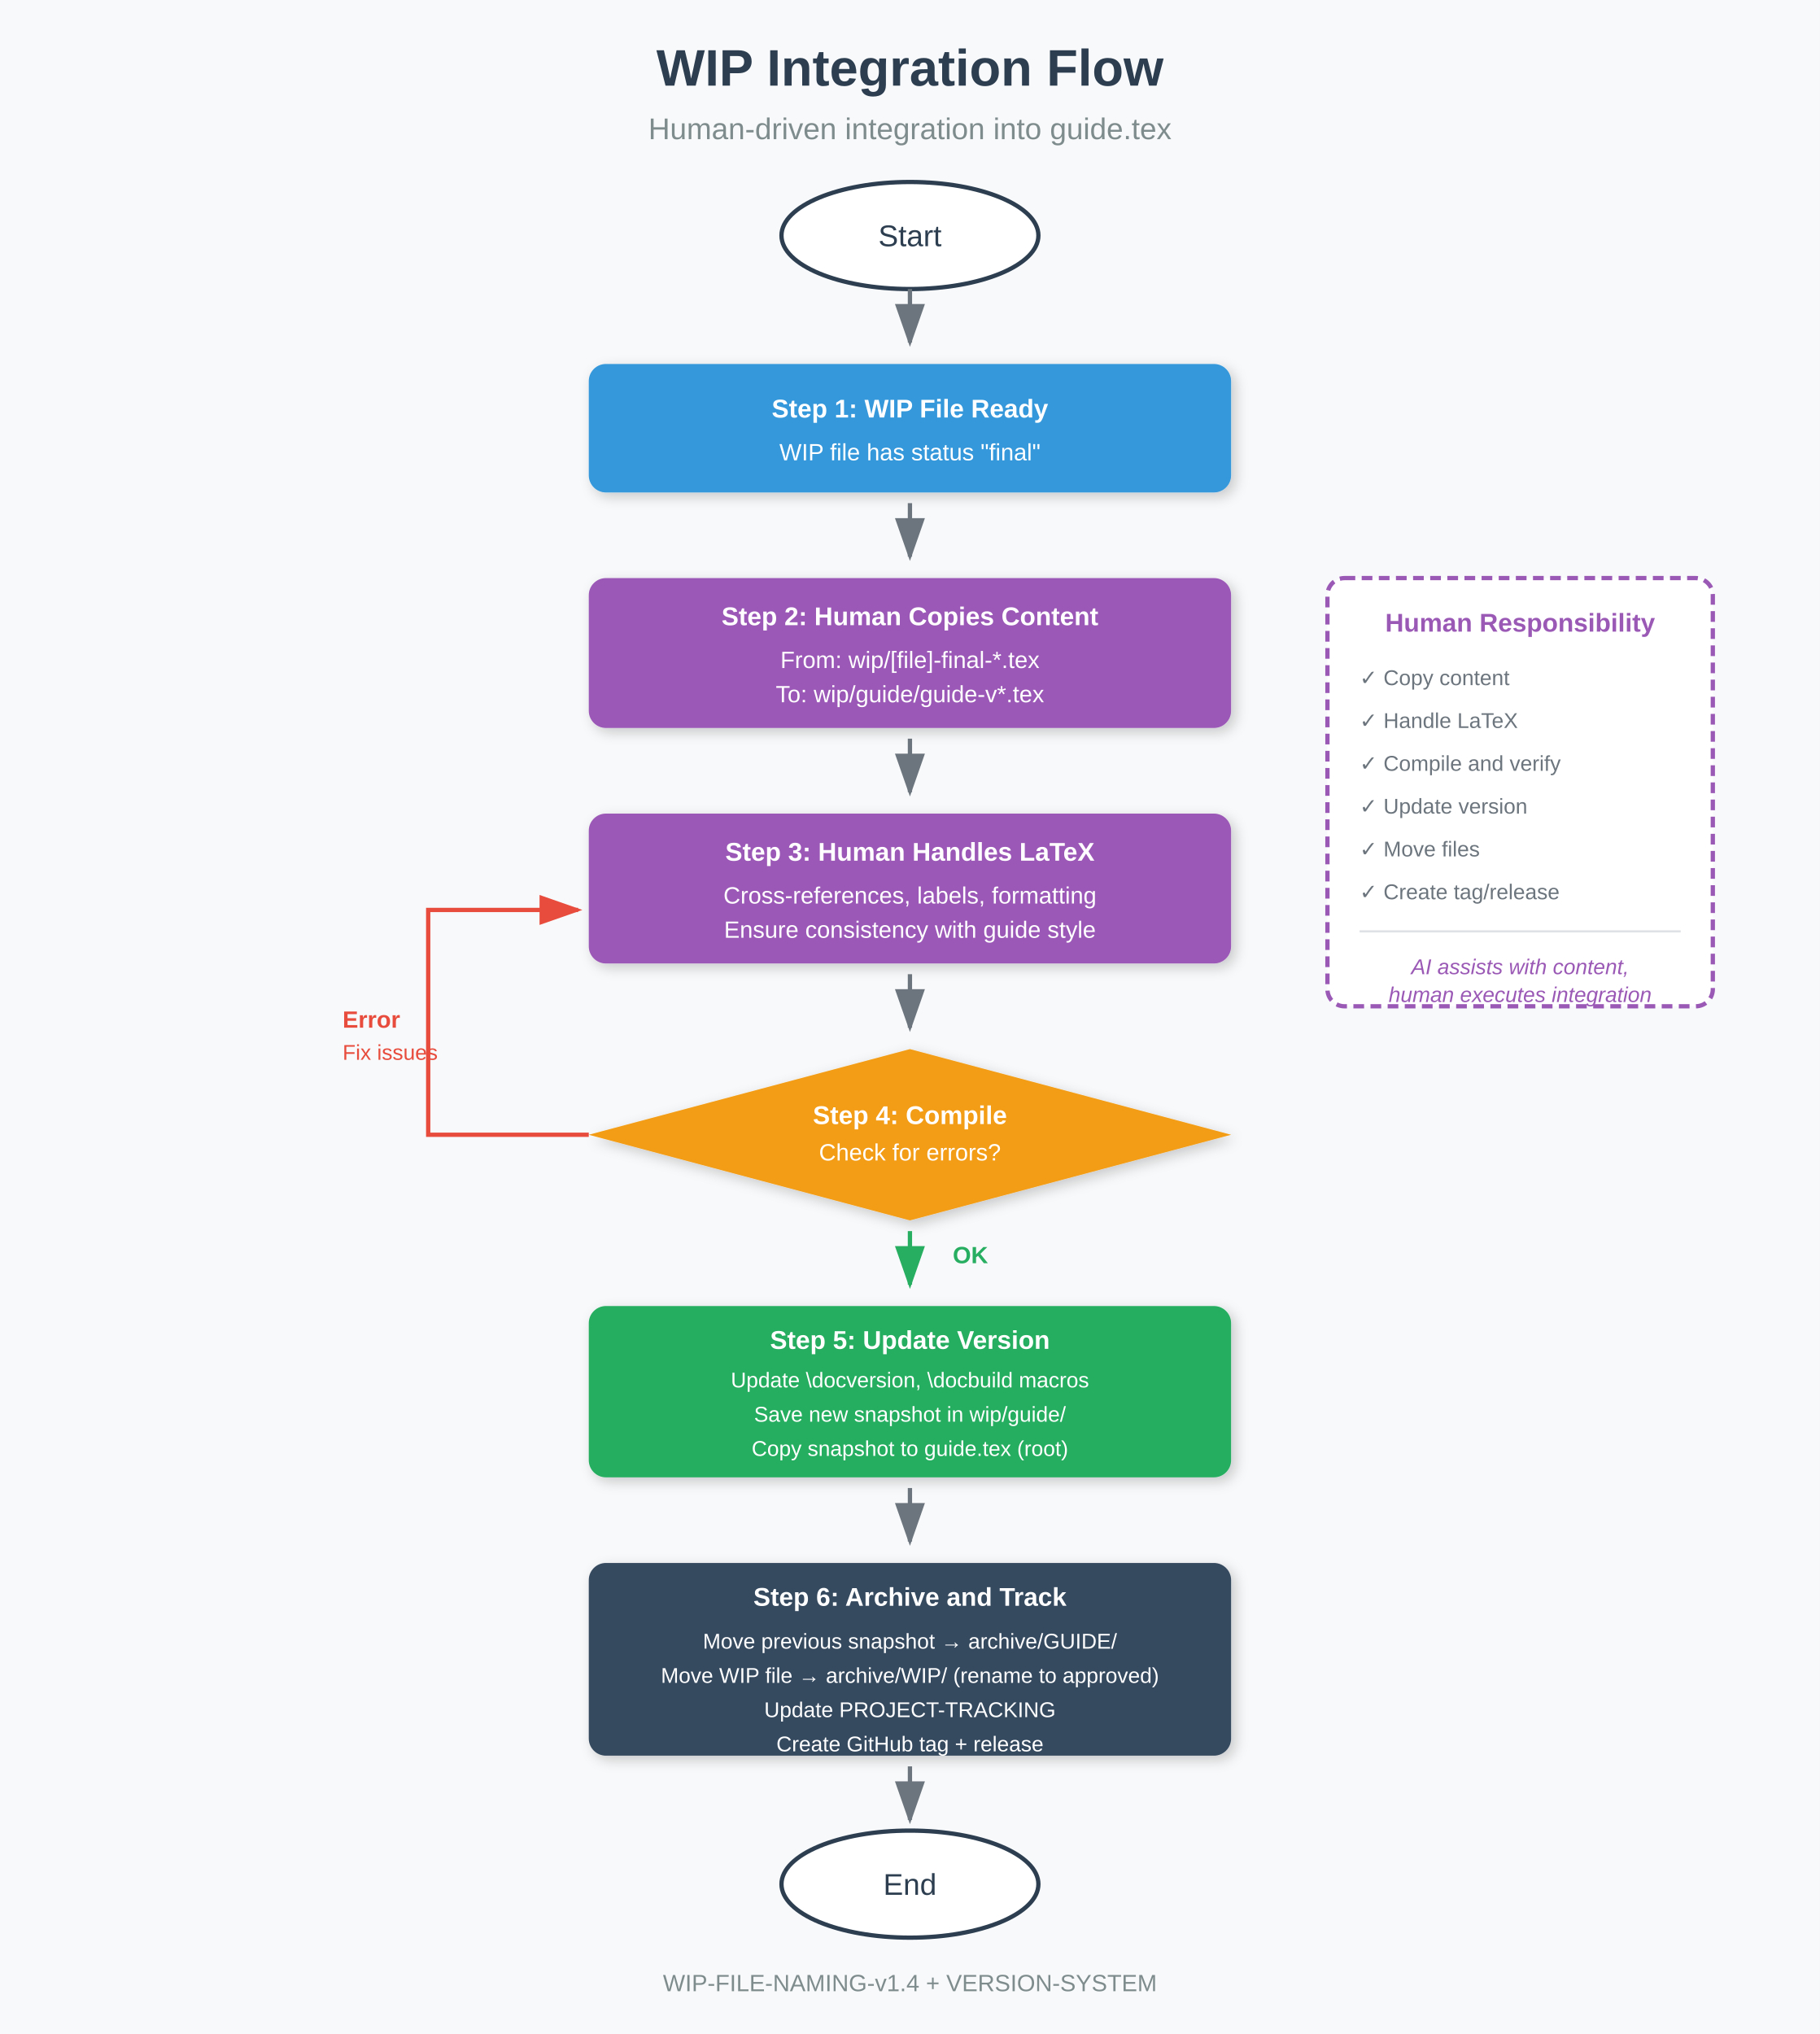
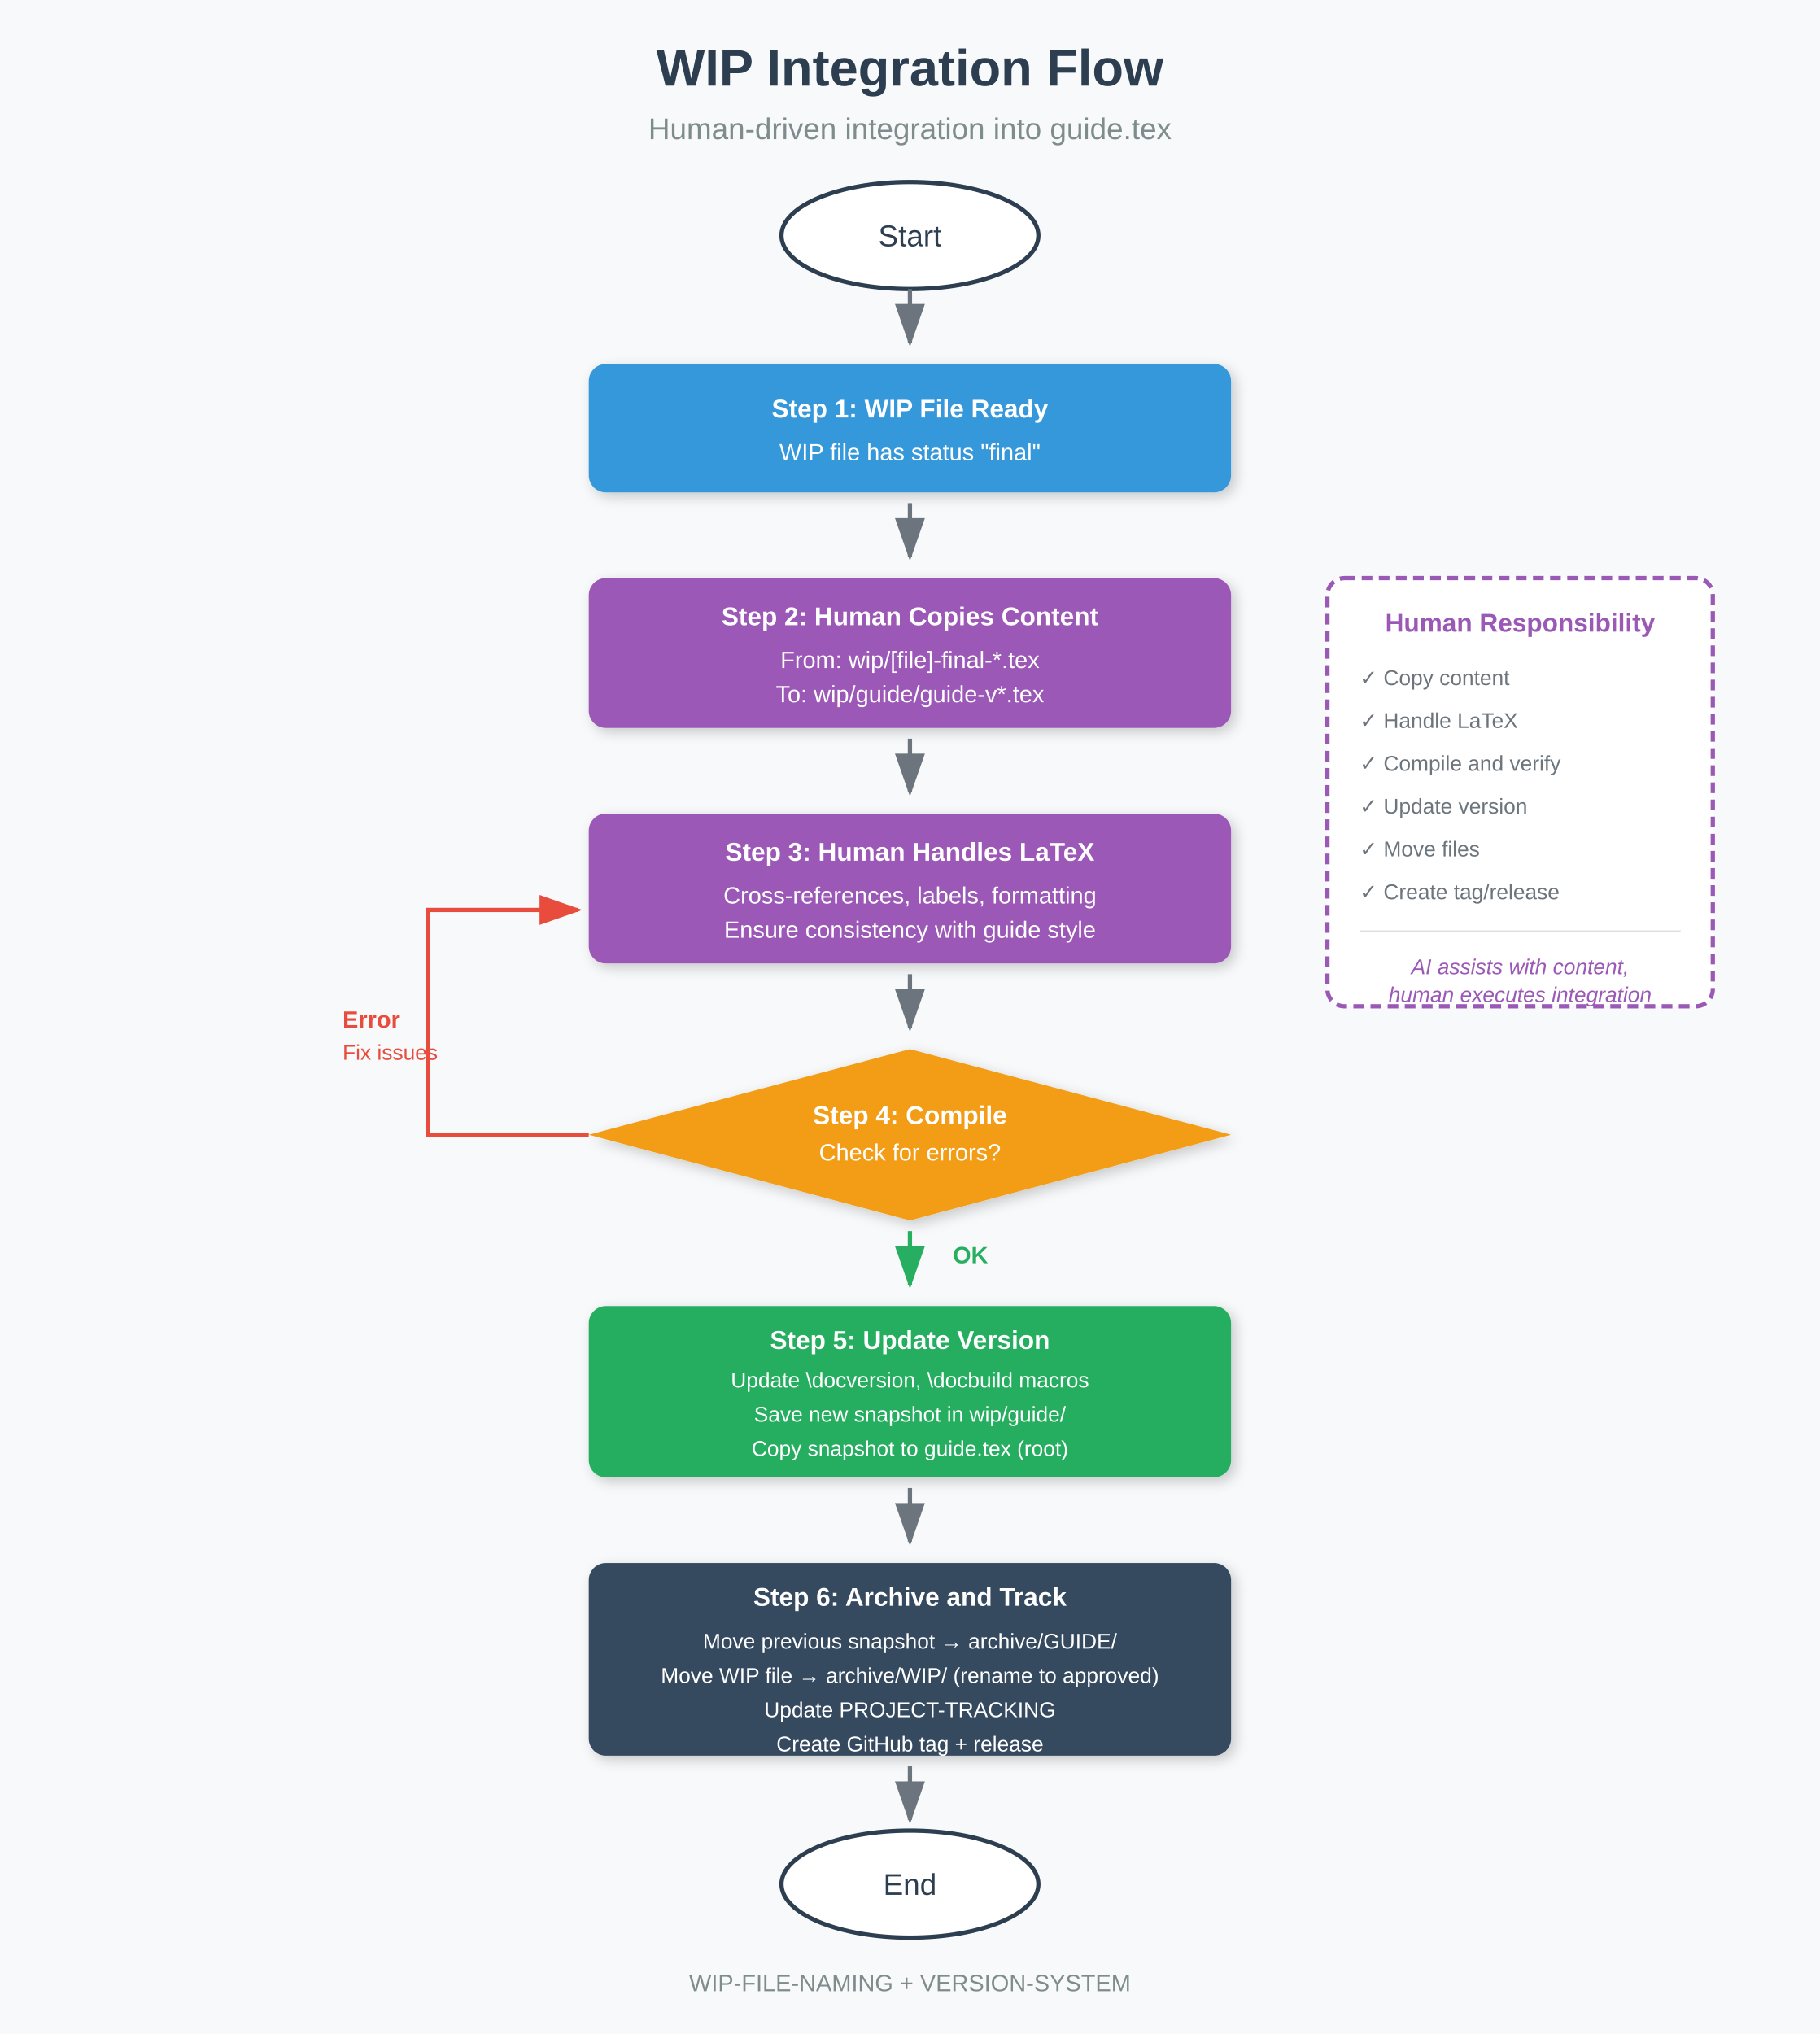
<svg xmlns="http://www.w3.org/2000/svg" viewBox="0 0 850 950">
  <defs>
    <filter id="shadow" x="-20%" y="-20%" width="140%" height="140%">
      <feDropShadow dx="2" dy="2" stdDeviation="3" flood-opacity="0.2" />
    </filter>
    <marker id="arrowhead" markerWidth="10" markerHeight="7" refX="9" refY="3.5" orient="auto">
      <polygon points="0 0, 10 3.5, 0 7" fill="#6C757D" />
    </marker>
    <marker id="arrowGreen" markerWidth="10" markerHeight="7" refX="9" refY="3.5" orient="auto">
      <polygon points="0 0, 10 3.5, 0 7" fill="#27AE60" />
    </marker>
    <marker id="arrowRed" markerWidth="10" markerHeight="7" refX="9" refY="3.5" orient="auto">
      <polygon points="0 0, 10 3.5, 0 7" fill="#E74C3C" />
    </marker>
  </defs>
  <rect width="850" height="950" fill="#F8F9FA" />
  <text x="425" y="40" font-family="Arial, sans-serif" font-size="24" font-weight="bold" fill="#2C3E50" text-anchor="middle">WIP Integration Flow</text>
  <text x="425" y="65" font-family="Arial, sans-serif" font-size="14" fill="#7F8C8D" text-anchor="middle">Human-driven integration into guide.tex</text>
  <ellipse cx="425" cy="110" rx="60" ry="25" fill="#FFF" stroke="#2C3E50" stroke-width="2" />
  <text x="425" y="115" font-family="Arial, sans-serif" font-size="14" fill="#2C3E50" text-anchor="middle">Start</text>
  <path d="M 425 135 L 425 160" stroke="#6C757D" stroke-width="2" marker-end="url(#arrowhead)" />
  <g transform="translate(275, 170)">
    <rect x="0" y="0" width="300" height="60" rx="8" fill="#3498DB" filter="url(#shadow)" />
    <text x="150" y="25" font-family="Arial, sans-serif" font-size="12" fill="#FFF" text-anchor="middle" font-weight="bold">Step 1: WIP File Ready</text>
    <text x="150" y="45" font-family="Arial, sans-serif" font-size="11" fill="#FFF" text-anchor="middle">WIP file has status "final"</text>
  </g>
  <path d="M 425 235 L 425 260" stroke="#6C757D" stroke-width="2" marker-end="url(#arrowhead)" />
  <g transform="translate(275, 270)">
    <rect x="0" y="0" width="300" height="70" rx="8" fill="#9B59B6" filter="url(#shadow)" />
    <text x="150" y="22" font-family="Arial, sans-serif" font-size="12" fill="#FFF" text-anchor="middle" font-weight="bold">Step 2: Human Copies Content</text>
    <text x="150" y="42" font-family="Arial, sans-serif" font-size="11" fill="#FFF" text-anchor="middle">From: wip/[file]-final-*.tex</text>
    <text x="150" y="58" font-family="Arial, sans-serif" font-size="11" fill="#FFF" text-anchor="middle">To: wip/guide/guide-v*.tex</text>
  </g>
  <path d="M 425 345 L 425 370" stroke="#6C757D" stroke-width="2" marker-end="url(#arrowhead)" />
  <g transform="translate(275, 380)">
    <rect x="0" y="0" width="300" height="70" rx="8" fill="#9B59B6" filter="url(#shadow)" />
    <text x="150" y="22" font-family="Arial, sans-serif" font-size="12" fill="#FFF" text-anchor="middle" font-weight="bold">Step 3: Human Handles LaTeX</text>
    <text x="150" y="42" font-family="Arial, sans-serif" font-size="11" fill="#FFF" text-anchor="middle">Cross-references, labels, formatting</text>
    <text x="150" y="58" font-family="Arial, sans-serif" font-size="11" fill="#FFF" text-anchor="middle">Ensure consistency with guide style</text>
  </g>
  <path d="M 425 455 L 425 480" stroke="#6C757D" stroke-width="2" marker-end="url(#arrowhead)" />
  <g transform="translate(275, 490)">
    <polygon points="150,0 300,40 150,80 0,40" fill="#F39C12" filter="url(#shadow)" />
    <text x="150" y="35" font-family="Arial, sans-serif" font-size="12" fill="#FFF" text-anchor="middle" font-weight="bold">Step 4: Compile</text>
    <text x="150" y="52" font-family="Arial, sans-serif" font-size="11" fill="#FFF" text-anchor="middle">Check for errors?</text>
  </g>
  <path d="M 275 530 L 200 530 L 200 425 L 270 425" stroke="#E74C3C" stroke-width="2" fill="none" marker-end="url(#arrowRed)" />
  <text x="160" y="480" font-family="Arial, sans-serif" font-size="11" fill="#E74C3C" font-weight="bold">Error</text>
  <text x="160" y="495" font-family="Arial, sans-serif" font-size="10" fill="#E74C3C">Fix issues</text>
  <path d="M 425 575 L 425 600" stroke="#27AE60" stroke-width="2" marker-end="url(#arrowGreen)" />
  <text x="445" y="590" font-family="Arial, sans-serif" font-size="11" fill="#27AE60" font-weight="bold">OK</text>
  <g transform="translate(275, 610)">
    <rect x="0" y="0" width="300" height="80" rx="8" fill="#27AE60" filter="url(#shadow)" />
    <text x="150" y="20" font-family="Arial, sans-serif" font-size="12" fill="#FFF" text-anchor="middle" font-weight="bold">Step 5: Update Version</text>
    <text x="150" y="38" font-family="Arial, sans-serif" font-size="10" fill="#FFF" text-anchor="middle">Update \docversion, \docbuild macros</text>
    <text x="150" y="54" font-family="Arial, sans-serif" font-size="10" fill="#FFF" text-anchor="middle">Save new snapshot in wip/guide/</text>
    <text x="150" y="70" font-family="Arial, sans-serif" font-size="10" fill="#FFF" text-anchor="middle">Copy snapshot to guide.tex (root)</text>
  </g>
  <path d="M 425 695 L 425 720" stroke="#6C757D" stroke-width="2" marker-end="url(#arrowhead)" />
  <g transform="translate(275, 730)">
    <rect x="0" y="0" width="300" height="90" rx="8" fill="#34495E" filter="url(#shadow)" />
    <text x="150" y="20" font-family="Arial, sans-serif" font-size="12" fill="#FFF" text-anchor="middle" font-weight="bold">Step 6: Archive and Track</text>
    <text x="150" y="40" font-family="Arial, sans-serif" font-size="10" fill="#FFF" text-anchor="middle">Move previous snapshot → archive/GUIDE/</text>
    <text x="150" y="56" font-family="Arial, sans-serif" font-size="10" fill="#FFF" text-anchor="middle">Move WIP file → archive/WIP/ (rename to approved)</text>
    <text x="150" y="72" font-family="Arial, sans-serif" font-size="10" fill="#FFF" text-anchor="middle">Update PROJECT-TRACKING</text>
    <text x="150" y="88" font-family="Arial, sans-serif" font-size="10" fill="#FFF" text-anchor="middle">Create GitHub tag + release</text>
  </g>
  <path d="M 425 825 L 425 850" stroke="#6C757D" stroke-width="2" marker-end="url(#arrowhead)" />
  <ellipse cx="425" cy="880" rx="60" ry="25" fill="#FFF" stroke="#2C3E50" stroke-width="2" />
  <text x="425" y="885" font-family="Arial, sans-serif" font-size="14" fill="#2C3E50" text-anchor="middle">End</text>
  <g transform="translate(620, 270)">
    <rect x="0" y="0" width="180" height="200" rx="8" fill="#FFF" stroke="#9B59B6" stroke-width="2" stroke-dasharray="5,3" />
    <text x="90" y="25" font-family="Arial, sans-serif" font-size="12" fill="#9B59B6" text-anchor="middle" font-weight="bold">Human Responsibility</text>
    <text x="15" y="50" font-family="Arial, sans-serif" font-size="10" fill="#6C757D">✓ Copy content</text>
    <text x="15" y="70" font-family="Arial, sans-serif" font-size="10" fill="#6C757D">✓ Handle LaTeX</text>
    <text x="15" y="90" font-family="Arial, sans-serif" font-size="10" fill="#6C757D">✓ Compile and verify</text>
    <text x="15" y="110" font-family="Arial, sans-serif" font-size="10" fill="#6C757D">✓ Update version</text>
    <text x="15" y="130" font-family="Arial, sans-serif" font-size="10" fill="#6C757D">✓ Move files</text>
    <text x="15" y="150" font-family="Arial, sans-serif" font-size="10" fill="#6C757D">✓ Create tag/release</text>
    <line x1="15" y1="165" x2="165" y2="165" stroke="#DEE2E6" stroke-width="1" />
    <text x="90" y="185" font-family="Arial, sans-serif" font-size="10" fill="#9B59B6" text-anchor="middle" font-style="italic">AI assists with content,</text>
    <text x="90" y="198" font-family="Arial, sans-serif" font-size="10" fill="#9B59B6" text-anchor="middle" font-style="italic">human executes integration</text>
  </g>
-   <text x="425" y="930" font-family="Arial, sans-serif" font-size="11" fill="#7F8C8D" text-anchor="middle">WIP-FILE-NAMING-v1.4 + VERSION-SYSTEM</text>
+   <text x="425" y="930" font-family="Arial, sans-serif" font-size="11" fill="#7F8C8D" text-anchor="middle">WIP-FILE-NAMING + VERSION-SYSTEM</text>
</svg>
